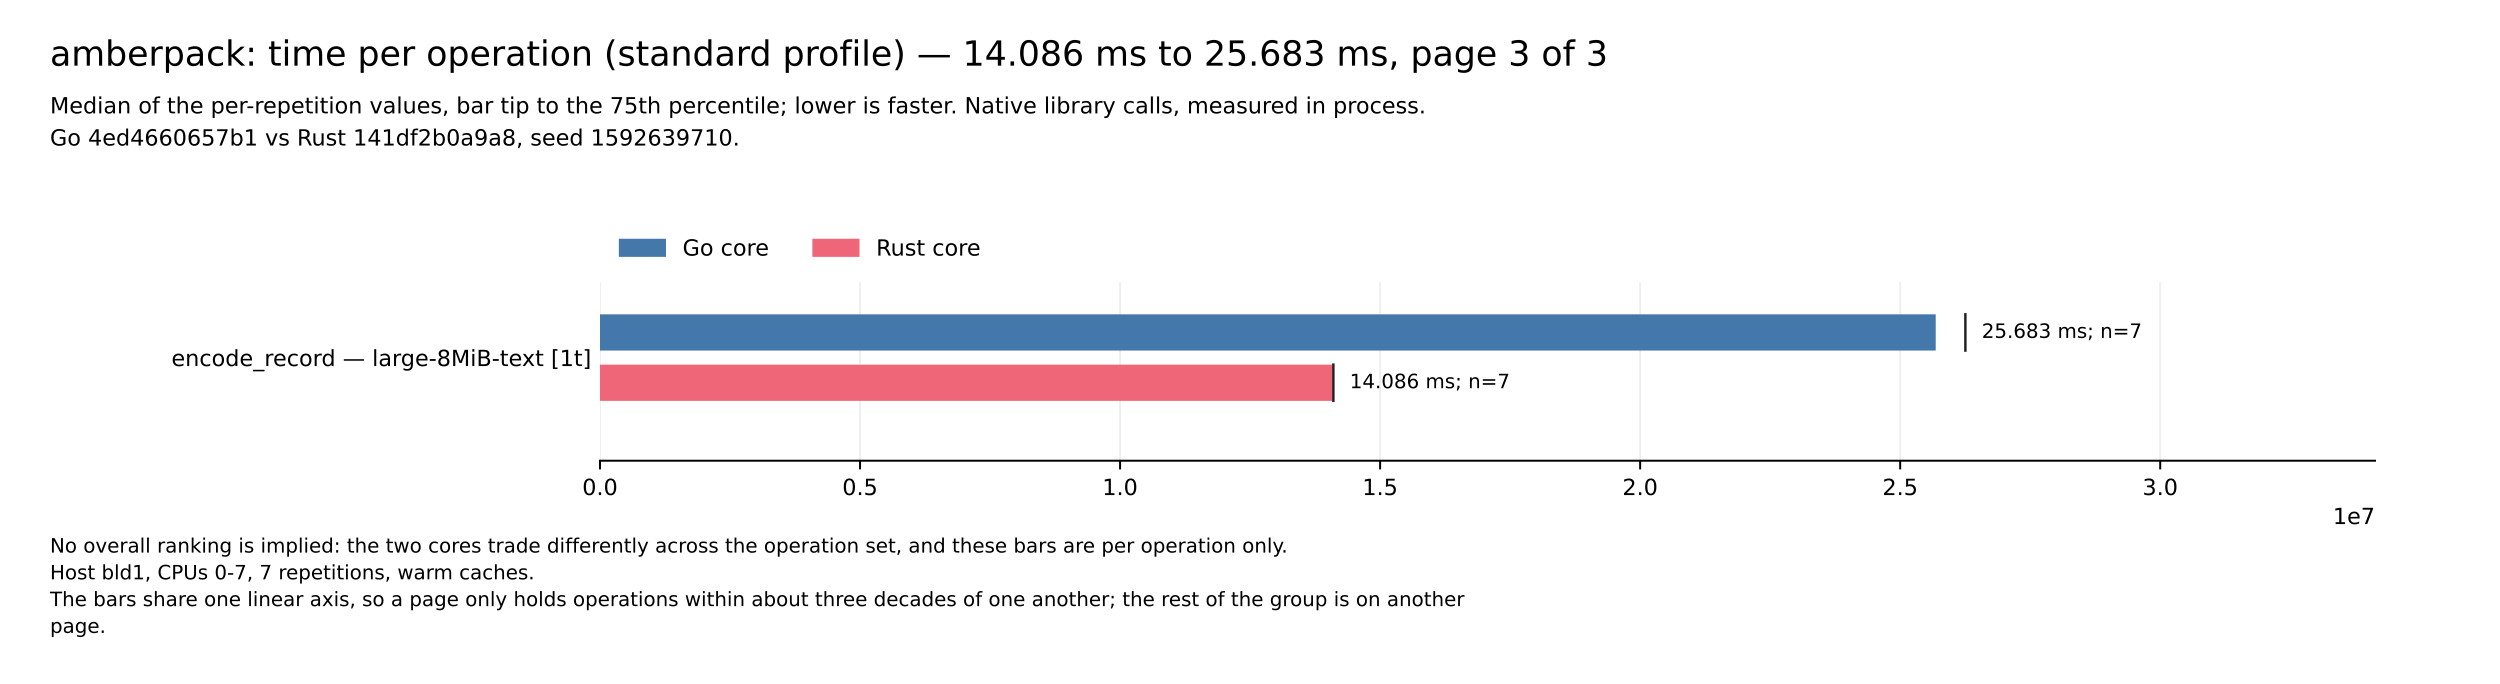
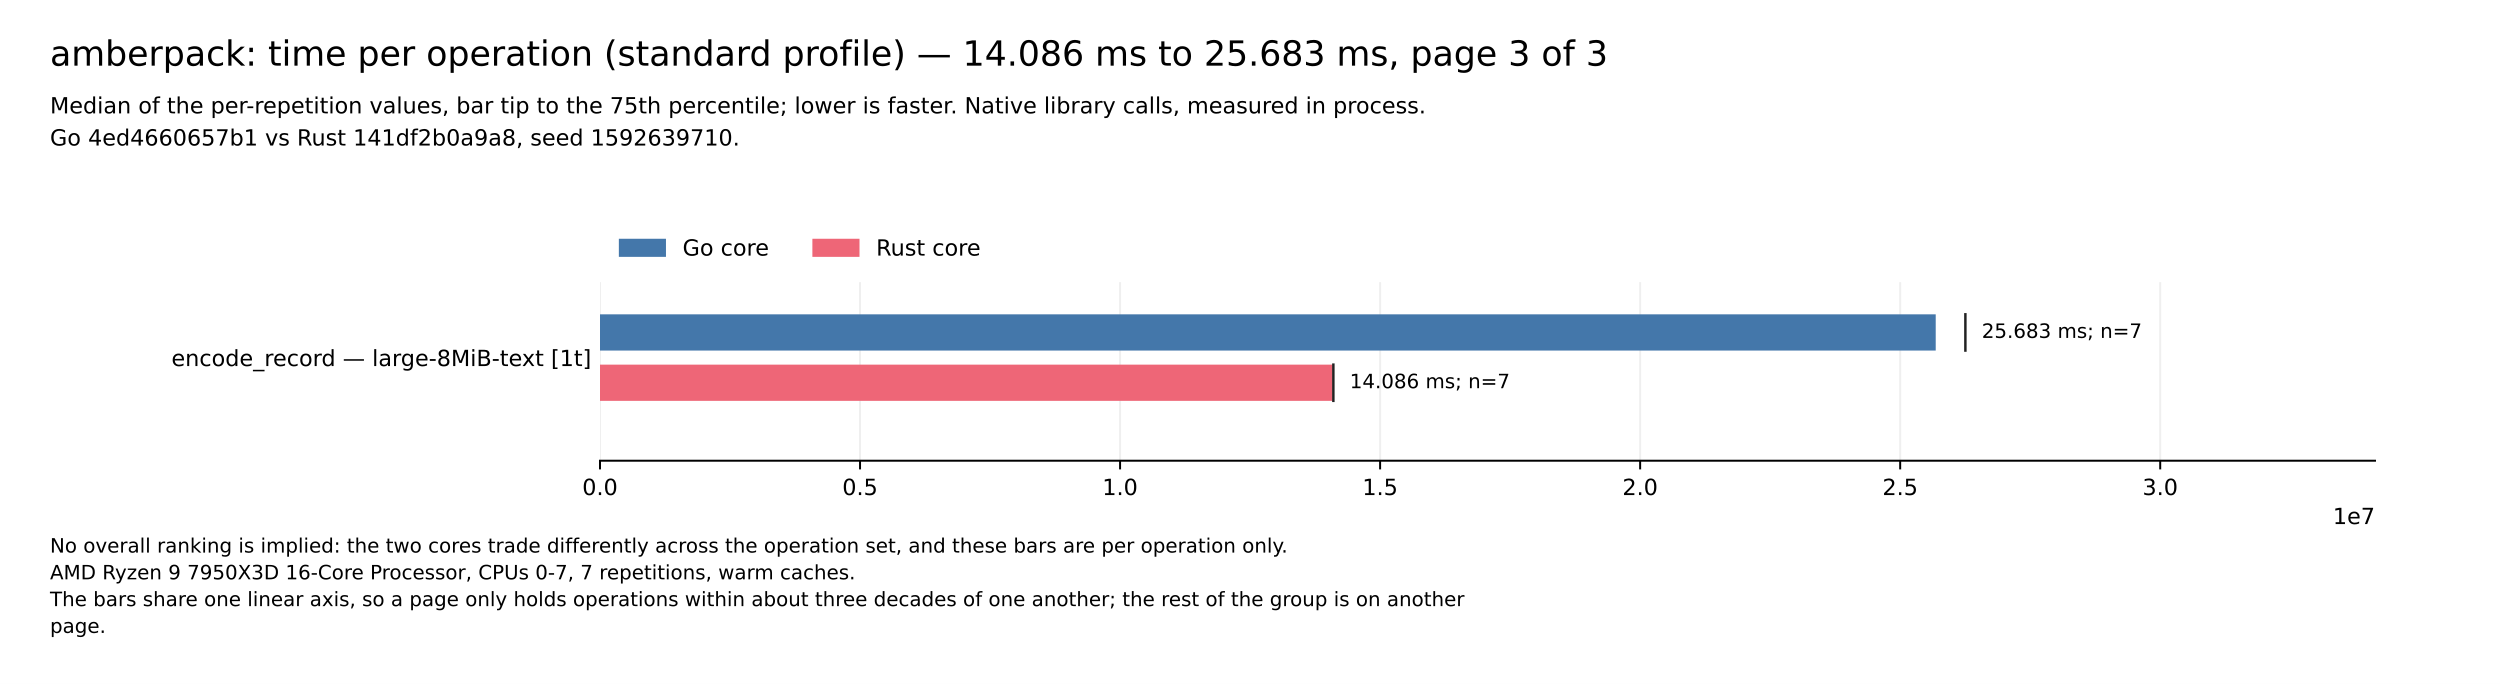
<svg xmlns="http://www.w3.org/2000/svg" xmlns:xlink="http://www.w3.org/1999/xlink" width="1008pt" height="275.76pt" viewBox="0 0 1008 275.76" version="1.1">
  <defs>
    <style type="text/css">*{stroke-linejoin: round; stroke-linecap: butt}</style>
  </defs>
  <g id="figure_1">
    <g id="patch_1">
      <path d="M 0 275.76  L 1008 275.76  L 1008 0  L 0 0  z " style="fill: #ffffff" />
    </g>
    <g id="axes_1">
      <g id="patch_2">
        <path d="M 241.92 185.76  L 957.6 185.76  L 957.6 113.76  L 241.92 113.76  z " style="fill: #ffffff" />
      </g>
      <g id="matplotlib.axis_1">
        <g id="xtick_1">
          <g id="line2d_1">
            <path d="M 241.92 185.76  L 241.92 113.76  " clip-path="url(#p94c29c3f2c)" style="fill: none; stroke: #b0b0b0; stroke-opacity: 0.2; stroke-width: 0.8; stroke-linecap: square" />
          </g>
          <g id="line2d_2">
            <defs>
              <path id="m54265422a9" d="M 0 0  L 0 3.5  " style="stroke: #000000; stroke-width: 0.8" />
            </defs>
            <g>
              <use xlink:href="#m54265422a9" x="241.92" y="185.76" style="stroke: #000000; stroke-width: 0.8" />
            </g>
          </g>
          <g id="text_1">
            <text style="font-size: 9px; font-family: 'DejaVu Sans', 'Bitstream Vera Sans', 'Computer Modern Sans Serif', 'Lucida Grande', 'Verdana', 'Geneva', 'Lucid', 'Arial', 'Helvetica', 'Avant Garde', sans-serif; text-anchor: middle" x="241.92" y="199.599" transform="rotate(-0 241.92 199.5986)">0.0</text>
          </g>
        </g>
        <g id="xtick_2">
          <g id="line2d_3">
            <path d="M 346.766 185.76  L 346.766 113.76  " clip-path="url(#p94c29c3f2c)" style="fill: none; stroke: #b0b0b0; stroke-opacity: 0.2; stroke-width: 0.8; stroke-linecap: square" />
          </g>
          <g id="line2d_4">
            <g>
              <use xlink:href="#m54265422a9" x="346.766" y="185.76" style="stroke: #000000; stroke-width: 0.8" />
            </g>
          </g>
          <g id="text_2">
            <text style="font-size: 9px; font-family: 'DejaVu Sans', 'Bitstream Vera Sans', 'Computer Modern Sans Serif', 'Lucida Grande', 'Verdana', 'Geneva', 'Lucid', 'Arial', 'Helvetica', 'Avant Garde', sans-serif; text-anchor: middle" x="346.766" y="199.599" transform="rotate(-0 346.7661 199.5986)">0.5</text>
          </g>
        </g>
        <g id="xtick_3">
          <g id="line2d_5">
            <path d="M 451.612 185.76  L 451.612 113.76  " clip-path="url(#p94c29c3f2c)" style="fill: none; stroke: #b0b0b0; stroke-opacity: 0.2; stroke-width: 0.8; stroke-linecap: square" />
          </g>
          <g id="line2d_6">
            <g>
              <use xlink:href="#m54265422a9" x="451.612" y="185.76" style="stroke: #000000; stroke-width: 0.8" />
            </g>
          </g>
          <g id="text_3">
            <text style="font-size: 9px; font-family: 'DejaVu Sans', 'Bitstream Vera Sans', 'Computer Modern Sans Serif', 'Lucida Grande', 'Verdana', 'Geneva', 'Lucid', 'Arial', 'Helvetica', 'Avant Garde', sans-serif; text-anchor: middle" x="451.612" y="199.599" transform="rotate(-0 451.6122 199.5986)">1.0</text>
          </g>
        </g>
        <g id="xtick_4">
          <g id="line2d_7">
            <path d="M 556.458 185.76  L 556.458 113.76  " clip-path="url(#p94c29c3f2c)" style="fill: none; stroke: #b0b0b0; stroke-opacity: 0.2; stroke-width: 0.8; stroke-linecap: square" />
          </g>
          <g id="line2d_8">
            <g>
              <use xlink:href="#m54265422a9" x="556.458" y="185.76" style="stroke: #000000; stroke-width: 0.8" />
            </g>
          </g>
          <g id="text_4">
            <text style="font-size: 9px; font-family: 'DejaVu Sans', 'Bitstream Vera Sans', 'Computer Modern Sans Serif', 'Lucida Grande', 'Verdana', 'Geneva', 'Lucid', 'Arial', 'Helvetica', 'Avant Garde', sans-serif; text-anchor: middle" x="556.458" y="199.599" transform="rotate(-0 556.4583 199.5986)">1.5</text>
          </g>
        </g>
        <g id="xtick_5">
          <g id="line2d_9">
            <path d="M 661.304 185.76  L 661.304 113.76  " clip-path="url(#p94c29c3f2c)" style="fill: none; stroke: #b0b0b0; stroke-opacity: 0.2; stroke-width: 0.8; stroke-linecap: square" />
          </g>
          <g id="line2d_10">
            <g>
              <use xlink:href="#m54265422a9" x="661.304" y="185.76" style="stroke: #000000; stroke-width: 0.8" />
            </g>
          </g>
          <g id="text_5">
            <text style="font-size: 9px; font-family: 'DejaVu Sans', 'Bitstream Vera Sans', 'Computer Modern Sans Serif', 'Lucida Grande', 'Verdana', 'Geneva', 'Lucid', 'Arial', 'Helvetica', 'Avant Garde', sans-serif; text-anchor: middle" x="661.304" y="199.599" transform="rotate(-0 661.3045 199.5986)">2.0</text>
          </g>
        </g>
        <g id="xtick_6">
          <g id="line2d_11">
            <path d="M 766.151 185.76  L 766.151 113.76  " clip-path="url(#p94c29c3f2c)" style="fill: none; stroke: #b0b0b0; stroke-opacity: 0.2; stroke-width: 0.8; stroke-linecap: square" />
          </g>
          <g id="line2d_12">
            <g>
              <use xlink:href="#m54265422a9" x="766.151" y="185.76" style="stroke: #000000; stroke-width: 0.8" />
            </g>
          </g>
          <g id="text_6">
            <text style="font-size: 9px; font-family: 'DejaVu Sans', 'Bitstream Vera Sans', 'Computer Modern Sans Serif', 'Lucida Grande', 'Verdana', 'Geneva', 'Lucid', 'Arial', 'Helvetica', 'Avant Garde', sans-serif; text-anchor: middle" x="766.151" y="199.599" transform="rotate(-0 766.1506 199.5986)">2.5</text>
          </g>
        </g>
        <g id="xtick_7">
          <g id="line2d_13">
            <path d="M 870.997 185.76  L 870.997 113.76  " clip-path="url(#p94c29c3f2c)" style="fill: none; stroke: #b0b0b0; stroke-opacity: 0.2; stroke-width: 0.8; stroke-linecap: square" />
          </g>
          <g id="line2d_14">
            <g>
              <use xlink:href="#m54265422a9" x="870.997" y="185.76" style="stroke: #000000; stroke-width: 0.8" />
            </g>
          </g>
          <g id="text_7">
            <text style="font-size: 9px; font-family: 'DejaVu Sans', 'Bitstream Vera Sans', 'Computer Modern Sans Serif', 'Lucida Grande', 'Verdana', 'Geneva', 'Lucid', 'Arial', 'Helvetica', 'Avant Garde', sans-serif; text-anchor: middle" x="870.997" y="199.599" transform="rotate(-0 870.9967 199.5986)">3.0</text>
          </g>
        </g>
        <g id="text_8">
          <text style="font-size: 9px; font-family: 'DejaVu Sans', 'Bitstream Vera Sans', 'Computer Modern Sans Serif', 'Lucida Grande', 'Verdana', 'Geneva', 'Lucid', 'Arial', 'Helvetica', 'Avant Garde', sans-serif; text-anchor: end" x="957.6" y="211.309" transform="rotate(-0 957.6 211.3089)">1e7</text>
        </g>
      </g>
      <g id="matplotlib.axis_2">
        <g id="ytick_1">
          <g id="line2d_15" />
          <g id="text_9">
            <text style="font-size: 9px; font-family: 'DejaVu Sans', 'Bitstream Vera Sans', 'Computer Modern Sans Serif', 'Lucida Grande', 'Verdana', 'Geneva', 'Lucid', 'Arial', 'Helvetica', 'Avant Garde', sans-serif; text-anchor: end" x="238.42" y="147.602" transform="rotate(-0 238.42 147.6018)">encode_record — large-8MiB-text [1t]</text>
          </g>
        </g>
      </g>
      <g id="patch_3">
        <path d="M 241.92 126.74  L 780.482 126.74  L 780.482 141.343  L 241.92 141.343  z " clip-path="url(#p94c29c3f2c)" style="fill: #4477aa" />
      </g>
      <g id="patch_4">
        <path d="M 241.92 147.022  L 537.294 147.022  L 537.294 161.625  L 241.92 161.625  z " clip-path="url(#p94c29c3f2c)" style="fill: #ee6677" />
      </g>
      <g id="line2d_16">
        <path d="M 792.443 126.74  L 792.443 141.343  " clip-path="url(#p94c29c3f2c)" style="fill: none; stroke: #222222; stroke-linecap: square" />
      </g>
      <g id="line2d_17">
        <path d="M 537.614 147.022  L 537.614 161.625  " clip-path="url(#p94c29c3f2c)" style="fill: none; stroke: #222222; stroke-linecap: square" />
      </g>
      <g id="patch_5">
        <path d="M 241.92 185.76  L 957.6 185.76  " style="fill: none; stroke: #000000; stroke-width: 0.8; stroke-linejoin: miter; stroke-linecap: square" />
      </g>
      <g id="text_10">
        <text style="font-size: 8px; font-family: 'DejaVu Sans', 'Bitstream Vera Sans', 'Computer Modern Sans Serif', 'Lucida Grande', 'Verdana', 'Geneva', 'Lucid', 'Arial', 'Helvetica', 'Avant Garde', sans-serif; text-anchor: start" x="799.049" y="136.249" transform="rotate(-0 799.0494 136.2492)">25.683 ms; n=7</text>
      </g>
      <g id="text_11">
        <text style="font-size: 8px; font-family: 'DejaVu Sans', 'Bitstream Vera Sans', 'Computer Modern Sans Serif', 'Lucida Grande', 'Verdana', 'Geneva', 'Lucid', 'Arial', 'Helvetica', 'Avant Garde', sans-serif; text-anchor: start" x="544.22" y="156.531" transform="rotate(-0 544.2202 156.5309)">14.086 ms; n=7</text>
      </g>
      <g id="legend_1">
        <g id="patch_6">
          <path d="M 250.02 103.068  L 268.02 103.068  L 268.02 96.768  L 250.02 96.768  z " style="fill: #4477aa; stroke: #4477aa; stroke-linejoin: miter" />
        </g>
        <g id="text_12">
          <text style="font-size: 9px; font-family: 'DejaVu Sans', 'Bitstream Vera Sans', 'Computer Modern Sans Serif', 'Lucida Grande', 'Verdana', 'Geneva', 'Lucid', 'Arial', 'Helvetica', 'Avant Garde', sans-serif; text-anchor: start" x="275.22" y="103.068" transform="rotate(-0 275.22 103.0683)">Go core</text>
        </g>
        <g id="patch_7">
          <path d="M 328.051 103.068  L 346.051 103.068  L 346.051 96.768  L 328.051 96.768  z " style="fill: #ee6677; stroke: #ee6677; stroke-linejoin: miter" />
        </g>
        <g id="text_13">
          <text style="font-size: 9px; font-family: 'DejaVu Sans', 'Bitstream Vera Sans', 'Computer Modern Sans Serif', 'Lucida Grande', 'Verdana', 'Geneva', 'Lucid', 'Arial', 'Helvetica', 'Avant Garde', sans-serif; text-anchor: start" x="353.251" y="103.068" transform="rotate(-0 353.2514 103.0683)">Rust core</text>
        </g>
      </g>
    </g>
    <g id="text_14">
      <text style="font-size: 14px; font-family: 'DejaVu Sans', 'Bitstream Vera Sans', 'Computer Modern Sans Serif', 'Lucida Grande', 'Verdana', 'Geneva', 'Lucid', 'Arial', 'Helvetica', 'Avant Garde', sans-serif; text-anchor: start" x="20.16" y="26.478" transform="rotate(-0 20.16 26.47781)">amberpack: time per operation (standard profile) — 14.086 ms to 25.683 ms, page 3 of 3</text>
    </g>
    <g id="text_15">
      <text style="font-size: 9px; font-family: 'DejaVu Sans', 'Bitstream Vera Sans', 'Computer Modern Sans Serif', 'Lucida Grande', 'Verdana', 'Geneva', 'Lucid', 'Arial', 'Helvetica', 'Avant Garde', sans-serif; text-anchor: start" x="20.16" y="45.719" transform="rotate(-0 20.16 45.71859)">Median of the per-repetition values, bar tip to the 75th percentile; lower is faster. Native library calls, measured in process.</text>
    </g>
    <g id="text_16">
      <text style="font-size: 9px; font-family: 'DejaVu Sans', 'Bitstream Vera Sans', 'Computer Modern Sans Serif', 'Lucida Grande', 'Verdana', 'Geneva', 'Lucid', 'Arial', 'Helvetica', 'Avant Garde', sans-serif; text-anchor: start" x="20.16" y="58.679" transform="rotate(-0 20.16 58.67859)">Go 4ed4660657b1 vs Rust 141df2b0a9a8, seed 1592639710.</text>
    </g>
    <g id="text_17">
      <text style="font-size: 8px; font-family: 'DejaVu Sans', 'Bitstream Vera Sans', 'Computer Modern Sans Serif', 'Lucida Grande', 'Verdana', 'Geneva', 'Lucid', 'Arial', 'Helvetica', 'Avant Garde', sans-serif; text-anchor: start" x="20.16" y="222.799" transform="rotate(-0 20.16 222.7988)">No overall ranking is implied: the two cores trade differently across the operation set, and these bars are per operation only.</text>
    </g>
    <g id="text_18">
-       <text style="font-size: 8px; font-family: 'DejaVu Sans', 'Bitstream Vera Sans', 'Computer Modern Sans Serif', 'Lucida Grande', 'Verdana', 'Geneva', 'Lucid', 'Arial', 'Helvetica', 'Avant Garde', sans-serif; text-anchor: start" x="20.16" y="233.599" transform="rotate(-0 20.16 233.5987)">Host bld1, CPUs 0-7, 7 repetitions, warm caches.</text>
+       <text style="font-size: 8px; font-family: 'DejaVu Sans', 'Bitstream Vera Sans', 'Computer Modern Sans Serif', 'Lucida Grande', 'Verdana', 'Geneva', 'Lucid', 'Arial', 'Helvetica', 'Avant Garde', sans-serif; text-anchor: start" x="20.16" y="233.599" transform="rotate(-0 20.16 233.5987)">AMD Ryzen 9 7950X3D 16-Core Processor, CPUs 0-7, 7 repetitions, warm caches.</text>
    </g>
    <g id="text_19">
      <text style="font-size: 8px; font-family: 'DejaVu Sans', 'Bitstream Vera Sans', 'Computer Modern Sans Serif', 'Lucida Grande', 'Verdana', 'Geneva', 'Lucid', 'Arial', 'Helvetica', 'Avant Garde', sans-serif; text-anchor: start" x="20.16" y="244.399" transform="rotate(-0 20.16 244.3988)">The bars share one linear axis, so a page only holds operations within about three decades of one another; the rest of the group is on another</text>
    </g>
    <g id="text_20">
      <text style="font-size: 8px; font-family: 'DejaVu Sans', 'Bitstream Vera Sans', 'Computer Modern Sans Serif', 'Lucida Grande', 'Verdana', 'Geneva', 'Lucid', 'Arial', 'Helvetica', 'Avant Garde', sans-serif; text-anchor: start" x="20.16" y="255.199" transform="rotate(-0 20.16 255.1987)">page.</text>
    </g>
  </g>
  <defs>
    <clipPath id="p94c29c3f2c">
      <rect x="241.92" y="113.76" width="715.68" height="72" />
    </clipPath>
  </defs>
</svg>
